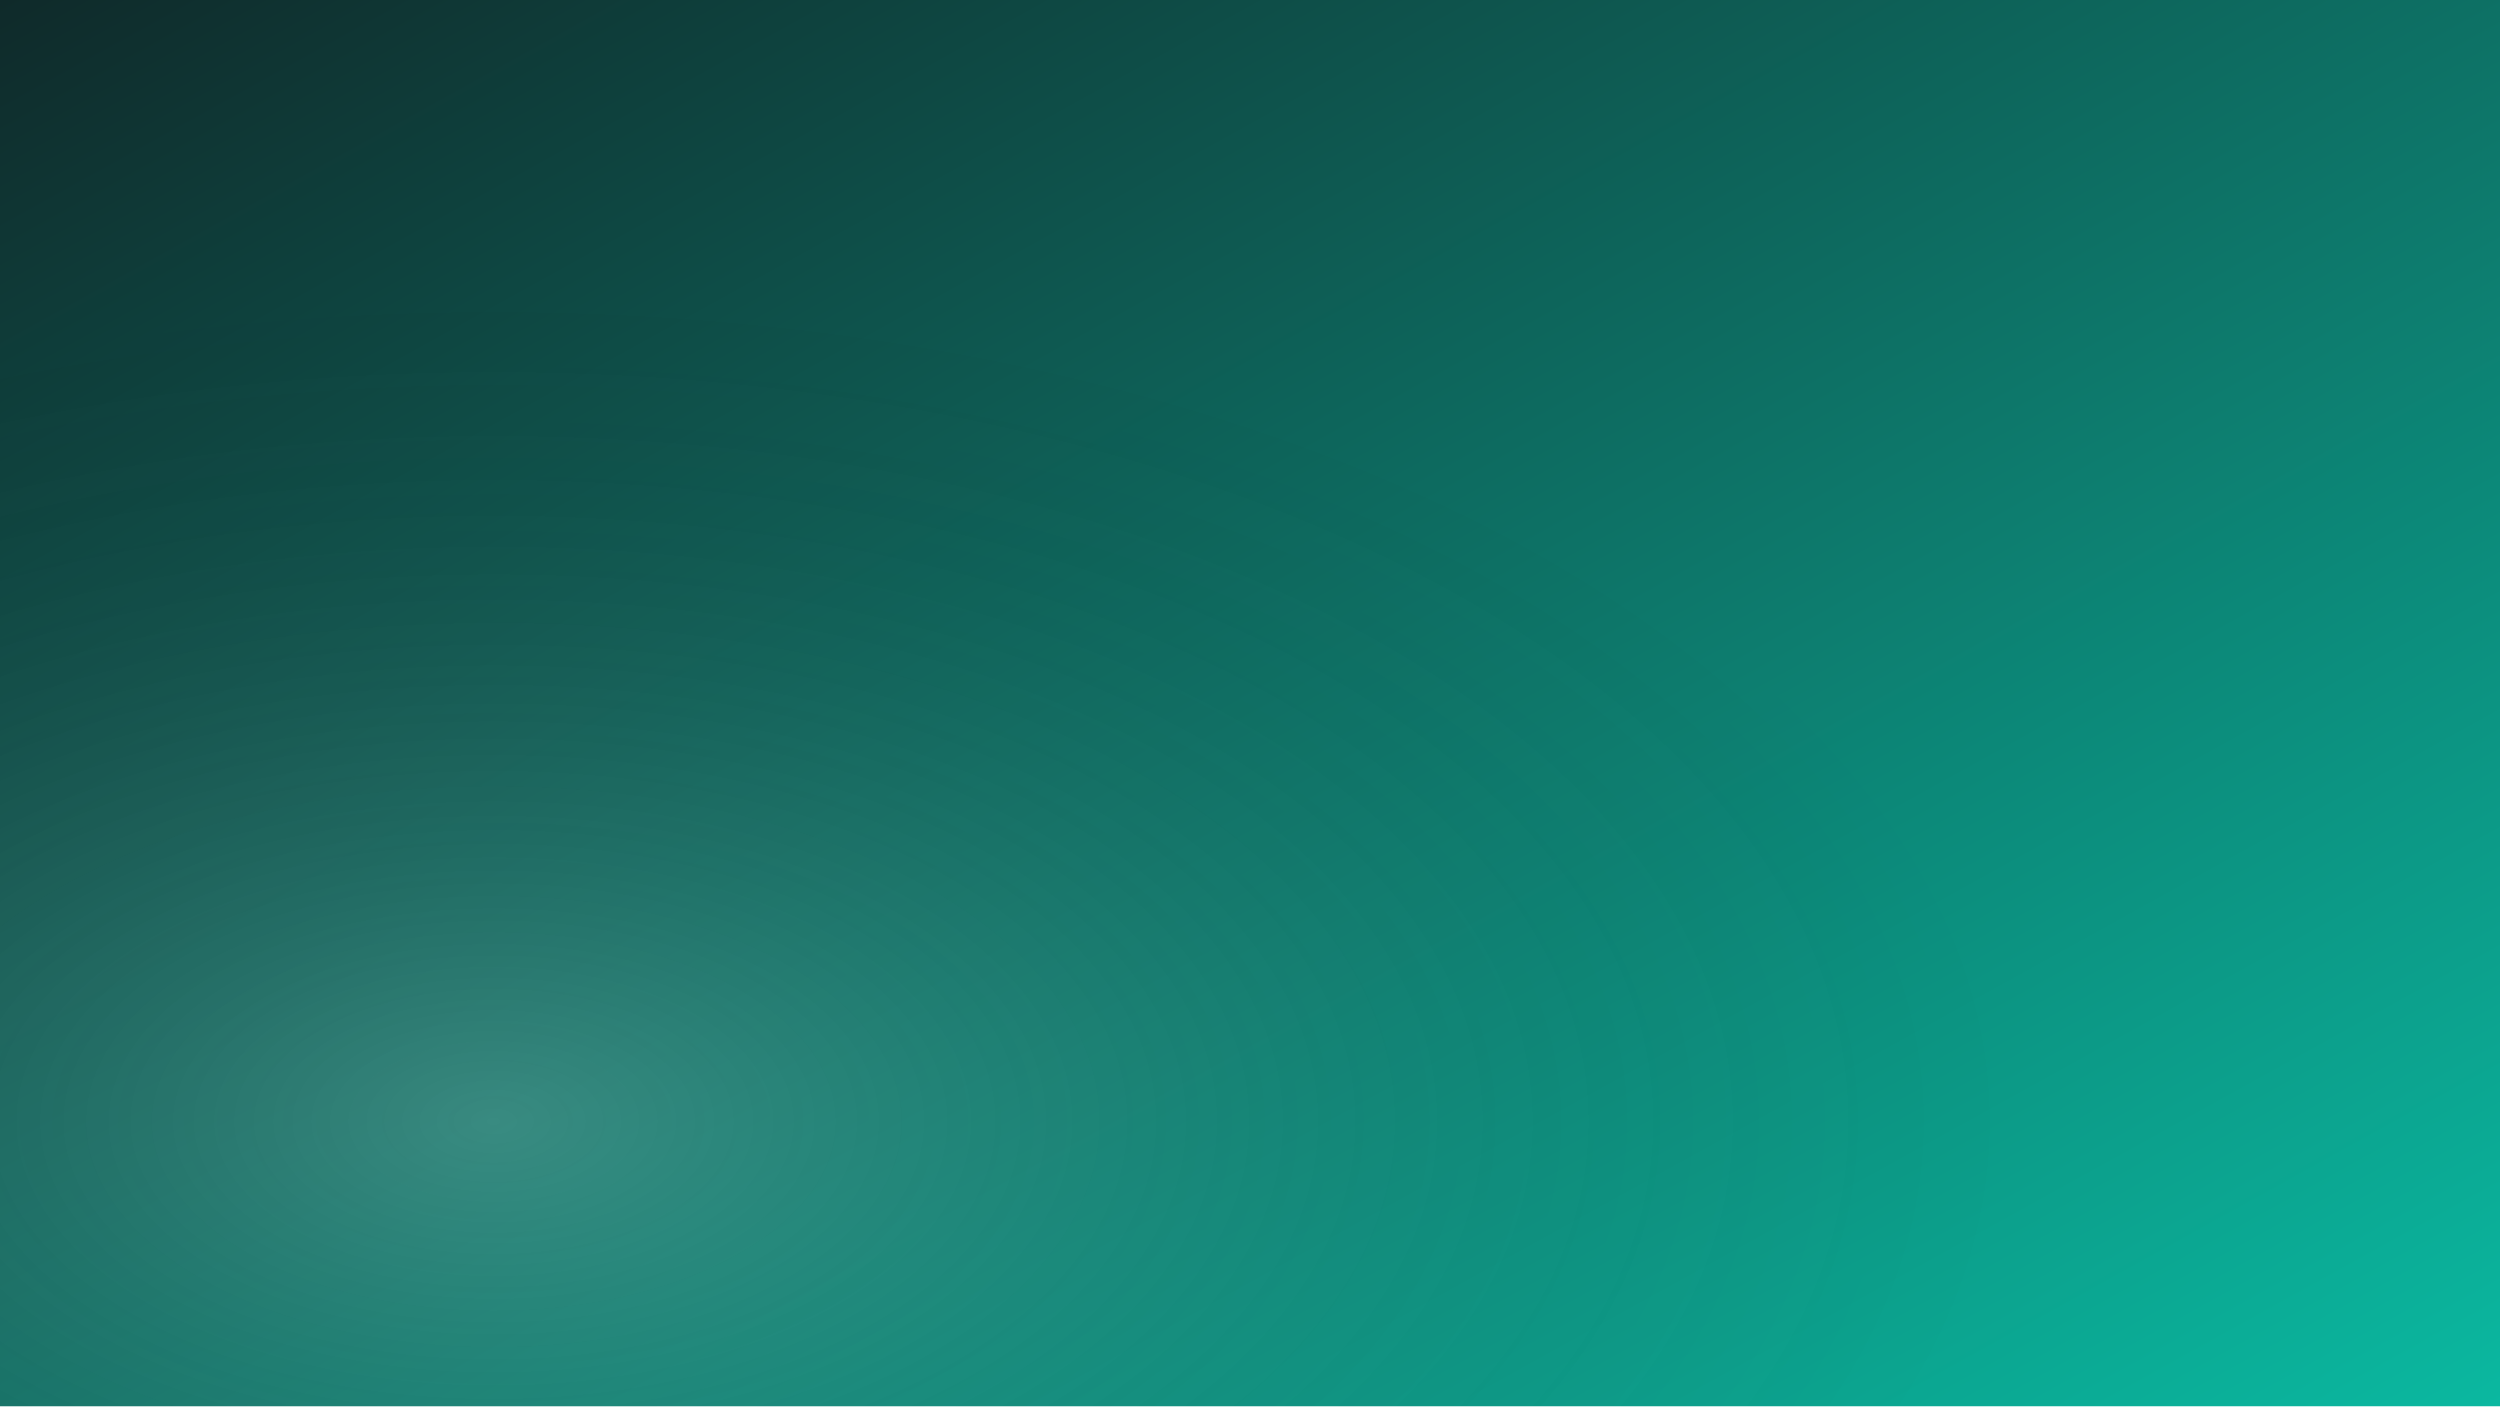
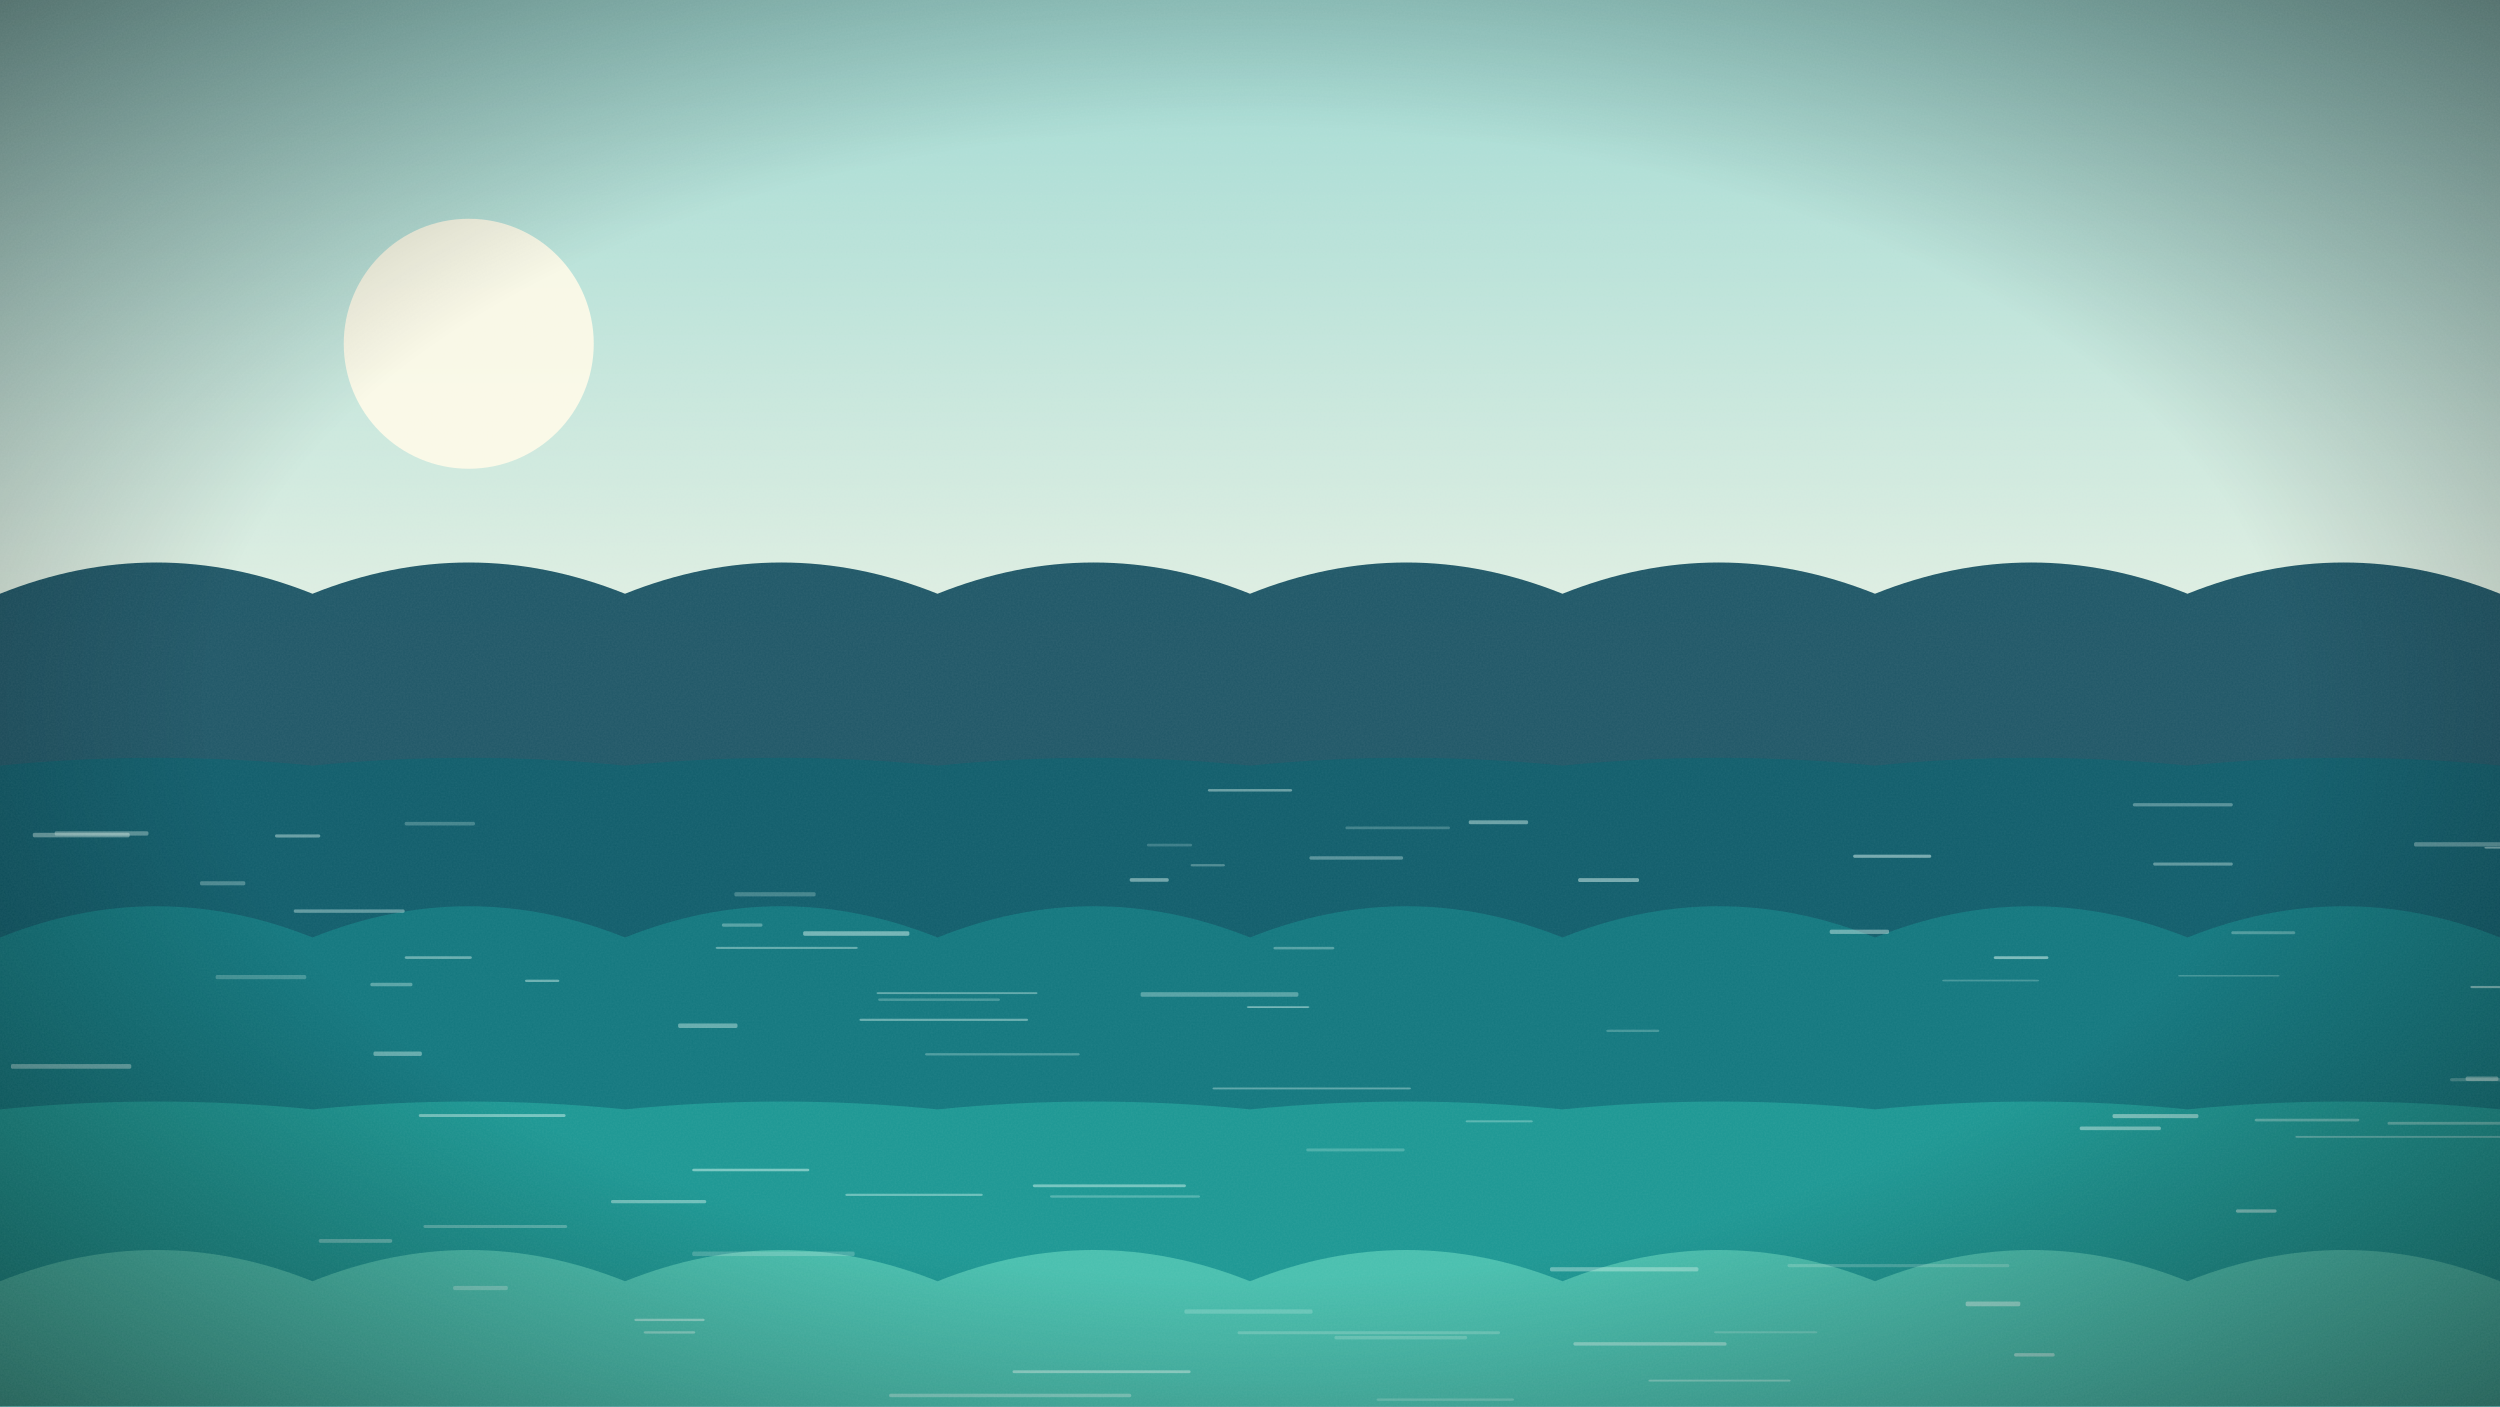
<svg xmlns="http://www.w3.org/2000/svg" width="1600" height="900" viewBox="0 0 1600 900">
  <defs>
-     <linearGradient id="g" x1="0" y1="0" x2="1" y2="1">
-       <stop offset="0" stop-color="#0f2a2a" />
-       <stop offset="1" stop-color="#0bb8a0" />
+     <filter id="grain">
+       <feTurbulence type="fractalNoise" baseFrequency="0.9" numOctaves="2" stitchTiles="stitch" />
+       <feColorMatrix values="0 0 0 0 1  0 0 0 0 1  0 0 0 0 1  0 0 0 0.06 0" />
+     </filter>
+     <radialGradient id="vig" cx="0.5" cy="0.5" r="0.75">
+       <stop offset="0.55" stop-color="#000" stop-opacity="0" />
+       <stop offset="1" stop-color="#000" stop-opacity="0.55" />
+     </radialGradient>
+     <linearGradient id="s" x1="0" y1="0" x2="0" y2="1">
+       <stop offset="0" stop-color="#9fd9d2" />
+       <stop offset="0.5" stop-color="#e8f1e4" />
+       <stop offset="1" stop-color="#e8f1e4" />
    </linearGradient>
-     <radialGradient id="r" cx="0.2" cy="0.8" r="0.6">
-       <stop offset="0" stop-color="#ffffff" stop-opacity="0.18" />
-       <stop offset="1" stop-color="#000000" stop-opacity="0" />
-     </radialGradient>
  </defs>
-   <rect width="1600" height="900" fill="url(#g)" />
-   <rect width="1600" height="900" fill="url(#r)" />
+   <rect width="1600" height="900" fill="url(#s)" />
+   <circle cx="300" cy="220" r="80" fill="#fffbe8" opacity="0.9" />
+   <path d="M0 380 Q100 340 200 380 Q300 340 400 380 Q500 340 600 380 Q700 340 800 380 Q900 340 1000 380 Q1100 340 1200 380 Q1300 340 1400 380 Q1500 340 1600 380 Q1700 340 1800 380 L1600 900 L0 900 Z" fill="#0f4a5c" opacity="0.92" />
+   <path d="M0 490 Q100 480 200 490 Q300 480 400 490 Q500 480 600 490 Q700 480 800 490 Q900 480 1000 490 Q1100 480 1200 490 Q1300 480 1400 490 Q1500 480 1600 490 Q1700 480 1800 490 L1600 900 L0 900 Z" fill="#0e5d6b" opacity="0.92" />
+   <path d="M0 600 Q100 560 200 600 Q300 560 400 600 Q500 560 600 600 Q700 560 800 600 Q900 560 1000 600 Q1100 560 1200 600 Q1300 560 1400 600 Q1500 560 1600 600 Q1700 560 1800 600 L1600 900 L0 900 Z" fill="#127a80" opacity="0.92" />
+   <path d="M0 710 Q100 700 200 710 Q300 700 400 710 Q500 700 600 710 Q700 700 800 710 Q900 700 1000 710 Q1100 700 1200 710 Q1300 700 1400 710 Q1500 700 1600 710 Q1700 700 1800 710 L1600 900 L0 900 Z" fill="#1d9a95" opacity="0.92" />
+   <path d="M0 820 Q100 780 200 820 Q300 780 400 820 Q500 780 600 820 Q700 780 800 820 Q900 780 1000 820 Q1100 780 1200 820 Q1300 780 1400 820 Q1500 780 1600 820 Q1700 780 1800 820 L1600 900 L0 900 Z" fill="#4cc2b0" opacity="0.92" />
+   <rect x="1171" y="595" width="38" height="2.7" rx="1" fill="#e8fff8" opacity="0.41" />
+   <rect x="798" y="644" width="40" height="1.1" rx="1" fill="#e8fff8" opacity="0.46" />
+   <rect x="259" y="526" width="45" height="2.3" rx="1" fill="#e8fff8" opacity="0.24" />
+   <rect x="758" y="838" width="82" height="2.8" rx="1" fill="#e8fff8" opacity="0.22" />
+   <rect x="569" y="892" width="155" height="2.2" rx="1" fill="#e8fff8" opacity="0.38" />
+   <rect x="1568" y="690" width="69" height="2.0" rx="1" fill="#e8fff8" opacity="0.27" />
+   <rect x="1276" y="612" width="35" height="1.8" rx="1" fill="#e8fff8" opacity="0.49" />
+   <rect x="1428" y="596" width="41" height="1.9" rx="1" fill="#e8fff8" opacity="0.29" />
+   <rect x="854" y="855" width="85" height="2.2" rx="1" fill="#e8fff8" opacity="0.23" />
+   <rect x="128" y="564" width="29" height="2.6" rx="1" fill="#e8fff8" opacity="0.29" />
+   <rect x="734" y="540" width="29" height="1.7" rx="1" fill="#e8fff8" opacity="0.20" />
+   <rect x="391" y="768" width="61" height="2.1" rx="1" fill="#e8fff8" opacity="0.41" />
+   <rect x="1028" y="659" width="34" height="1.5" rx="1" fill="#e8fff8" opacity="0.23" />
+   <rect x="1469" y="727" width="135" height="1.2" rx="1" fill="#e8fff8" opacity="0.35" />
+   <rect x="723" y="562" width="25" height="2.3" rx="1" fill="#e8fff8" opacity="0.44" />
+   <rect x="443" y="801" width="104" height="2.9" rx="1" fill="#e8fff8" opacity="0.22" />
+   <rect x="1431" y="774" width="26" height="2.1" rx="1" fill="#e8fff8" opacity="0.49" />
+   <rect x="1581" y="631" width="45" height="1.4" rx="1" fill="#e8fff8" opacity="0.49" />
+   <rect x="188" y="582" width="71" height="2.2" rx="1" fill="#e8fff8" opacity="0.37" />
+   <rect x="290" y="823" width="35" height="2.7" rx="1" fill="#e8fff8" opacity="0.32" />
+   <rect x="562" y="639" width="78" height="1.6" rx="1" fill="#e8fff8" opacity="0.24" />
+   <rect x="938" y="717" width="43" height="1.3" rx="1" fill="#e8fff8" opacity="0.29" />
+   <rect x="672" y="765" width="96" height="1.5" rx="1" fill="#e8fff8" opacity="0.26" />
+   <rect x="458" y="606" width="91" height="1.3" rx="1" fill="#e8fff8" opacity="0.38" />
+   <rect x="434" y="655" width="38" height="2.9" rx="1" fill="#e8fff8" opacity="0.39" />
+   <rect x="176" y="534" width="29" height="2.0" rx="1" fill="#e8fff8" opacity="0.40" />
+   <rect x="592" y="674" width="99" height="1.5" rx="1" fill="#e8fff8" opacity="0.27" />
+   <rect x="1365" y="514" width="64" height="2.1" rx="1" fill="#e8fff8" opacity="0.32" />
+   <rect x="550" y="652" width="108" height="1.4" rx="1" fill="#e8fff8" opacity="0.40" />
+   <rect x="21" y="533" width="62" height="2.9" rx="1" fill="#e8fff8" opacity="0.42" />
+   <rect x="762" y="553" width="22" height="1.5" rx="1" fill="#e8fff8" opacity="0.28" />
+   <rect x="1394" y="624" width="65" height="1.0" rx="1" fill="#e8fff8" opacity="0.23" />
+   <rect x="1055" y="883" width="91" height="1.2" rx="1" fill="#e8fff8" opacity="0.37" />
+   <rect x="661" y="758" width="98" height="1.8" rx="1" fill="#e8fff8" opacity="0.43" />
+   <rect x="1097" y="852" width="66" height="1.3" rx="1" fill="#e8fff8" opacity="0.22" />
+   <rect x="1578" y="689" width="21" height="2.8" rx="1" fill="#e8fff8" opacity="0.44" />
+   <rect x="773" y="505" width="54" height="1.6" rx="1" fill="#e8fff8" opacity="0.41" />
+   <rect x="1010" y="562" width="39" height="2.5" rx="1" fill="#e8fff8" opacity="0.47" />
+   <rect x="815" y="606" width="39" height="1.6" rx="1" fill="#e8fff8" opacity="0.31" />
+   <rect x="1545" y="539" width="70" height="2.8" rx="1" fill="#e8fff8" opacity="0.34" />
+   <rect x="259" y="612" width="43" height="1.7" rx="1" fill="#e8fff8" opacity="0.40" />
+   <rect x="271" y="784" width="92" height="1.9" rx="1" fill="#e8fff8" opacity="0.30" />
+   <rect x="470" y="571" width="52" height="2.7" rx="1" fill="#e8fff8" opacity="0.24" />
+   <rect x="514" y="596" width="68" height="2.9" rx="1" fill="#e8fff8" opacity="0.45" />
+   <rect x="1186" y="547" width="50" height="2.0" rx="1" fill="#e8fff8" opacity="0.47" />
+   <rect x="1443" y="716" width="67" height="1.7" rx="1" fill="#e8fff8" opacity="0.35" />
+   <rect x="1331" y="721" width="52" height="2.3" rx="1" fill="#e8fff8" opacity="0.46" />
+   <rect x="7" y="681" width="77" height="3.0" rx="1" fill="#e8fff8" opacity="0.41" />
+   <rect x="204" y="793" width="47" height="2.4" rx="1" fill="#e8fff8" opacity="0.34" />
+   <rect x="776" y="696" width="127" height="1.2" rx="1" fill="#e8fff8" opacity="0.35" />
+   <rect x="1243" y="627" width="62" height="1.1" rx="1" fill="#e8fff8" opacity="0.23" />
+   <rect x="462" y="591" width="26" height="2.1" rx="1" fill="#e8fff8" opacity="0.31" />
+   <rect x="1378" y="552" width="51" height="2.0" rx="1" fill="#e8fff8" opacity="0.36" />
+   <rect x="412" y="852" width="33" height="1.5" rx="1" fill="#e8fff8" opacity="0.40" />
+   <rect x="881" y="895" width="88" height="1.5" rx="1" fill="#e8fff8" opacity="0.25" />
+   <rect x="406" y="844" width="45" height="1.5" rx="1" fill="#e8fff8" opacity="0.46" />
+   <rect x="1352" y="713" width="55" height="2.6" rx="1" fill="#e8fff8" opacity="0.47" />
+   <rect x="237" y="629" width="27" height="2.2" rx="1" fill="#e8fff8" opacity="0.33" />
+   <rect x="1144" y="809" width="142" height="2.0" rx="1" fill="#e8fff8" opacity="0.23" />
+   <rect x="792" y="852" width="168" height="1.9" rx="1" fill="#e8fff8" opacity="0.24" />
+   <rect x="940" y="525" width="38" height="2.5" rx="1" fill="#e8fff8" opacity="0.42" />
+   <rect x="561" y="635" width="103" height="1.2" rx="1" fill="#e8fff8" opacity="0.37" />
+   <rect x="1590" y="542" width="52" height="1.1" rx="1" fill="#e8fff8" opacity="0.47" />
+   <rect x="1528" y="718" width="96" height="1.8" rx="1" fill="#e8fff8" opacity="0.36" />
+   <rect x="1289" y="866" width="26" height="2.2" rx="1" fill="#e8fff8" opacity="0.49" />
+   <rect x="1258" y="833" width="35" height="3.0" rx="1" fill="#e8fff8" opacity="0.48" />
+   <rect x="648" y="877" width="114" height="1.8" rx="1" fill="#e8fff8" opacity="0.48" />
+   <rect x="35" y="532" width="60" height="2.8" rx="1" fill="#e8fff8" opacity="0.36" />
+   <rect x="730" y="635" width="101" height="2.9" rx="1" fill="#e8fff8" opacity="0.32" />
+   <rect x="992" y="811" width="95" height="2.7" rx="1" fill="#e8fff8" opacity="0.37" />
+   <rect x="336" y="627" width="22" height="1.5" rx="1" fill="#e8fff8" opacity="0.42" />
+   <rect x="443" y="748" width="75" height="1.6" rx="1" fill="#e8fff8" opacity="0.46" />
+   <rect x="838" y="548" width="60" height="2.2" rx="1" fill="#e8fff8" opacity="0.33" />
+   <rect x="541" y="764" width="88" height="1.4" rx="1" fill="#e8fff8" opacity="0.39" />
+   <rect x="1007" y="859" width="98" height="2.2" rx="1" fill="#e8fff8" opacity="0.42" />
+   <rect x="861" y="529" width="67" height="1.7" rx="1" fill="#e8fff8" opacity="0.22" />
+   <rect x="239" y="673" width="31" height="2.8" rx="1" fill="#e8fff8" opacity="0.39" />
+   <rect x="268" y="713" width="94" height="1.9" rx="1" fill="#e8fff8" opacity="0.43" />
+   <rect x="836" y="735" width="63" height="1.9" rx="1" fill="#e8fff8" opacity="0.22" />
+   <rect x="138" y="624" width="58" height="2.7" rx="1" fill="#e8fff8" opacity="0.24" />
+   <rect width="1600" height="900" fill="url(#vig)" />
+   <rect width="1600" height="900" filter="url(#grain)" />
</svg>
